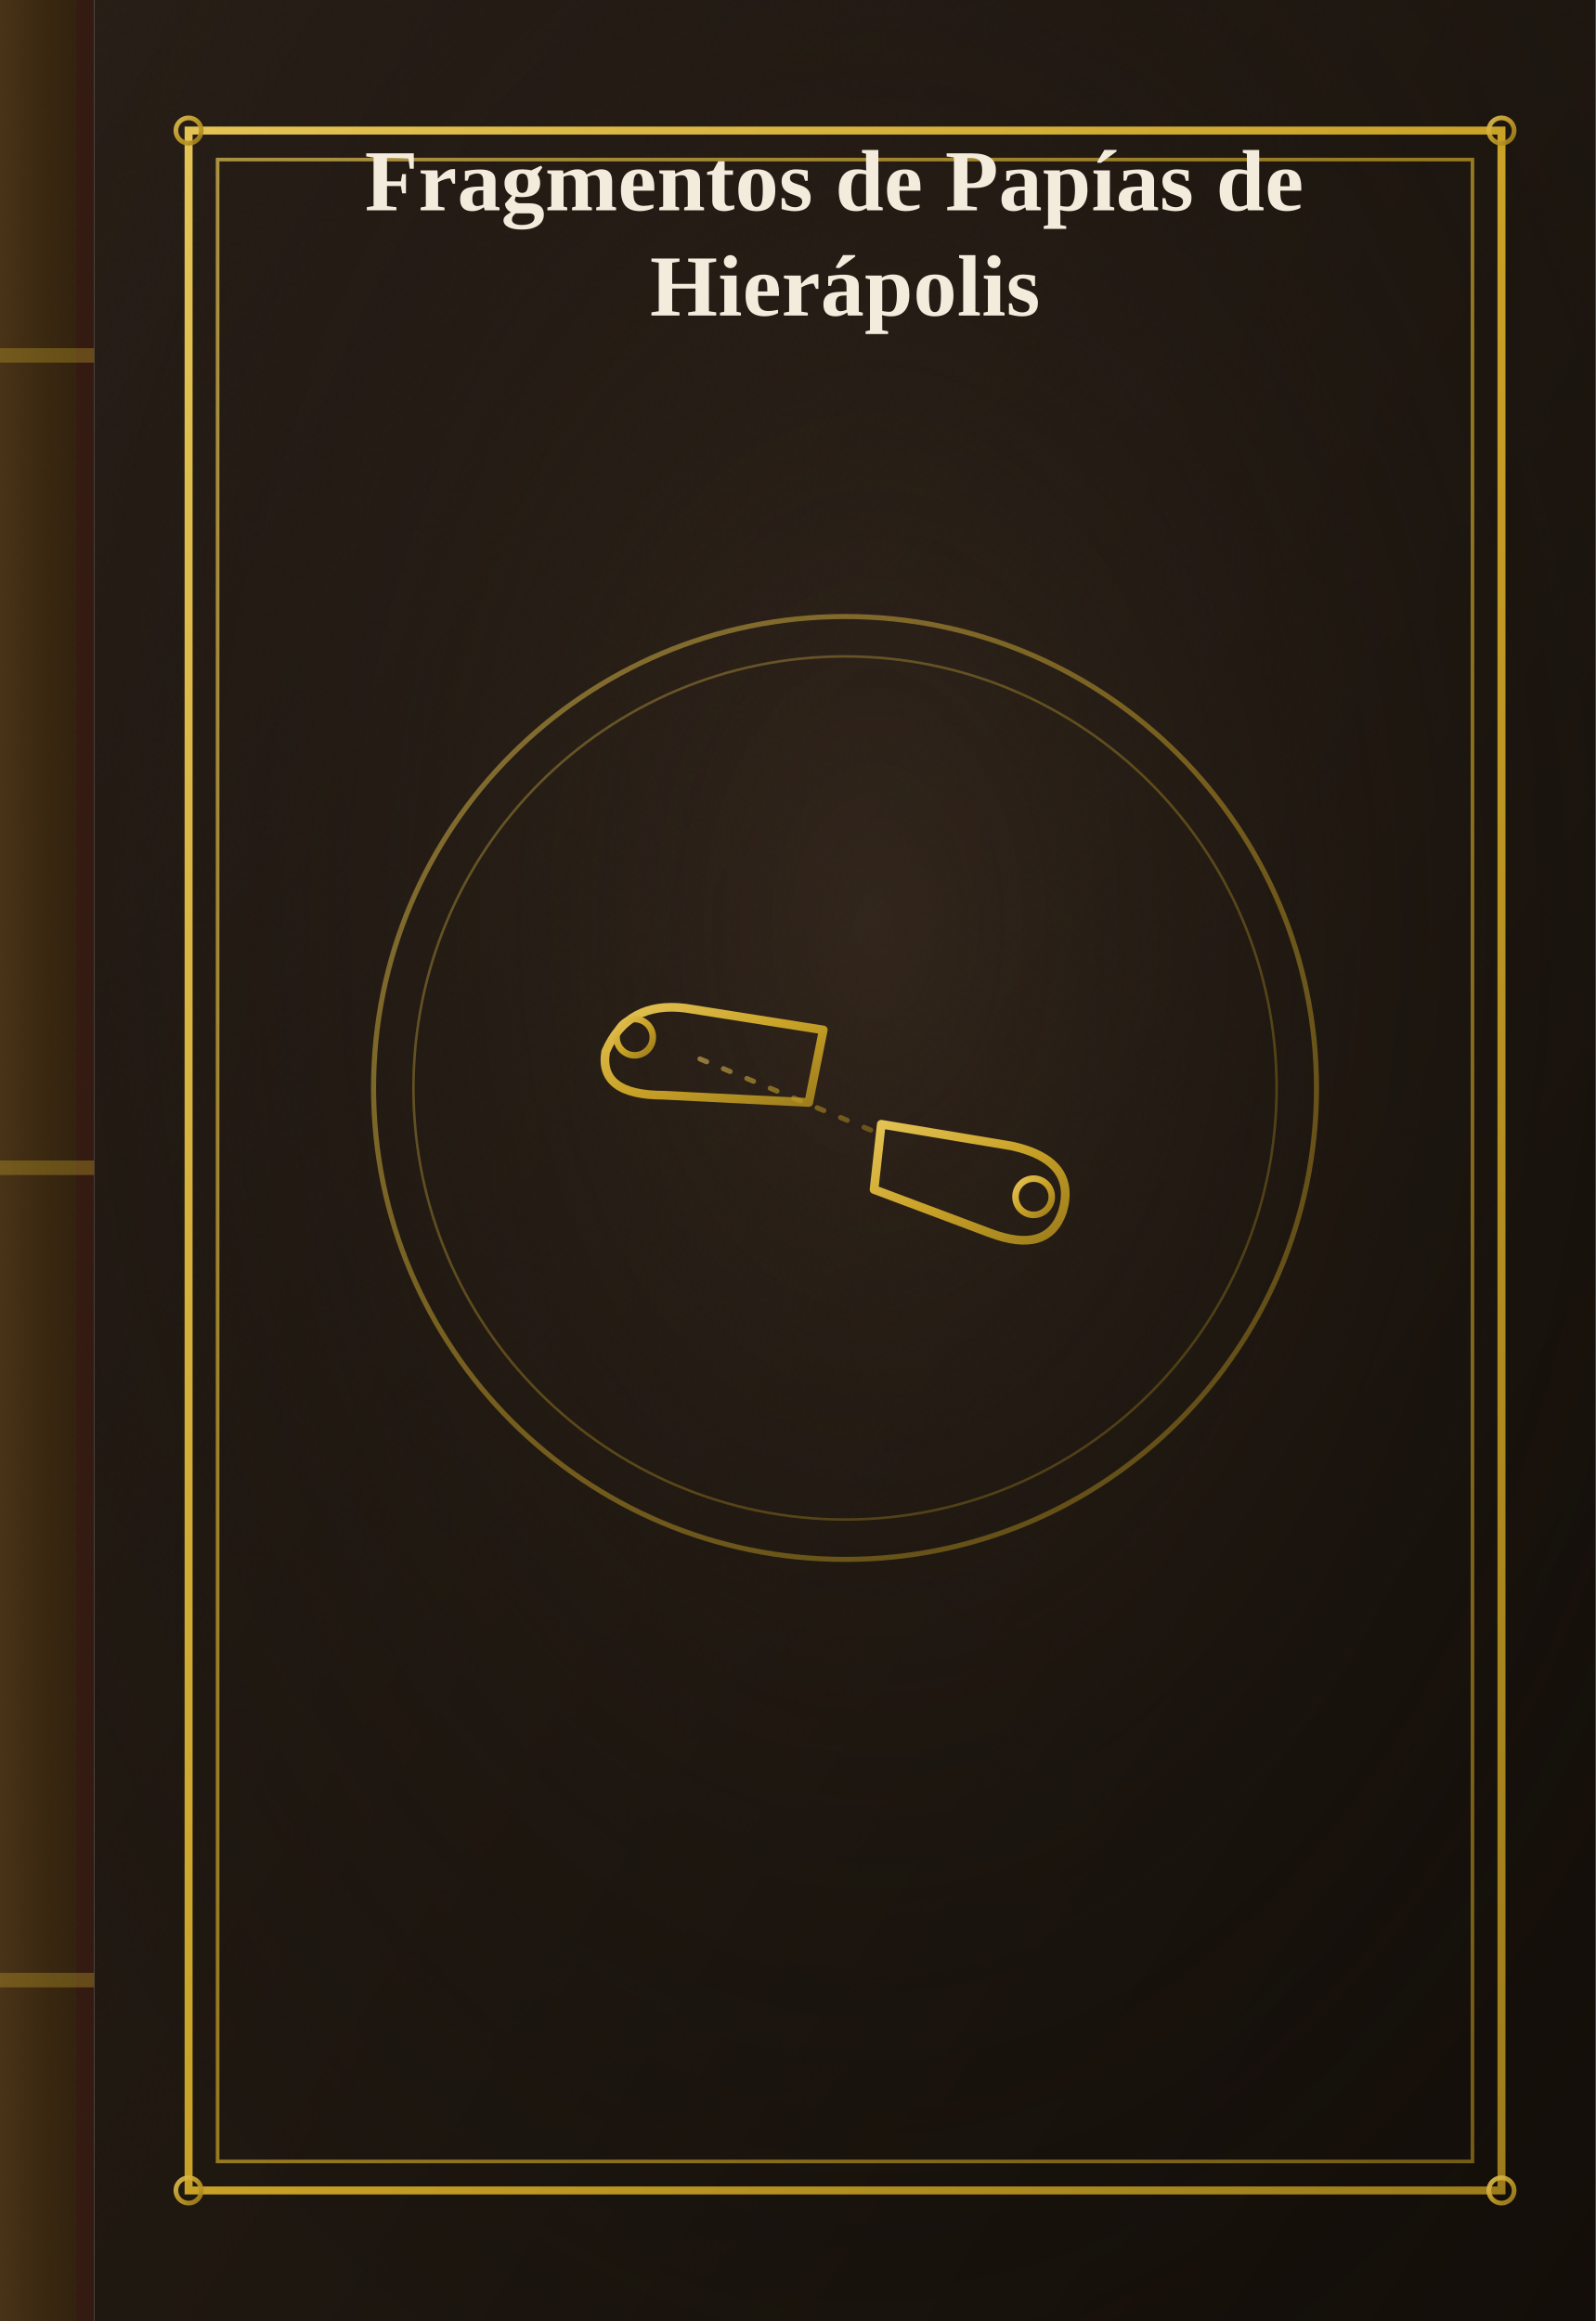
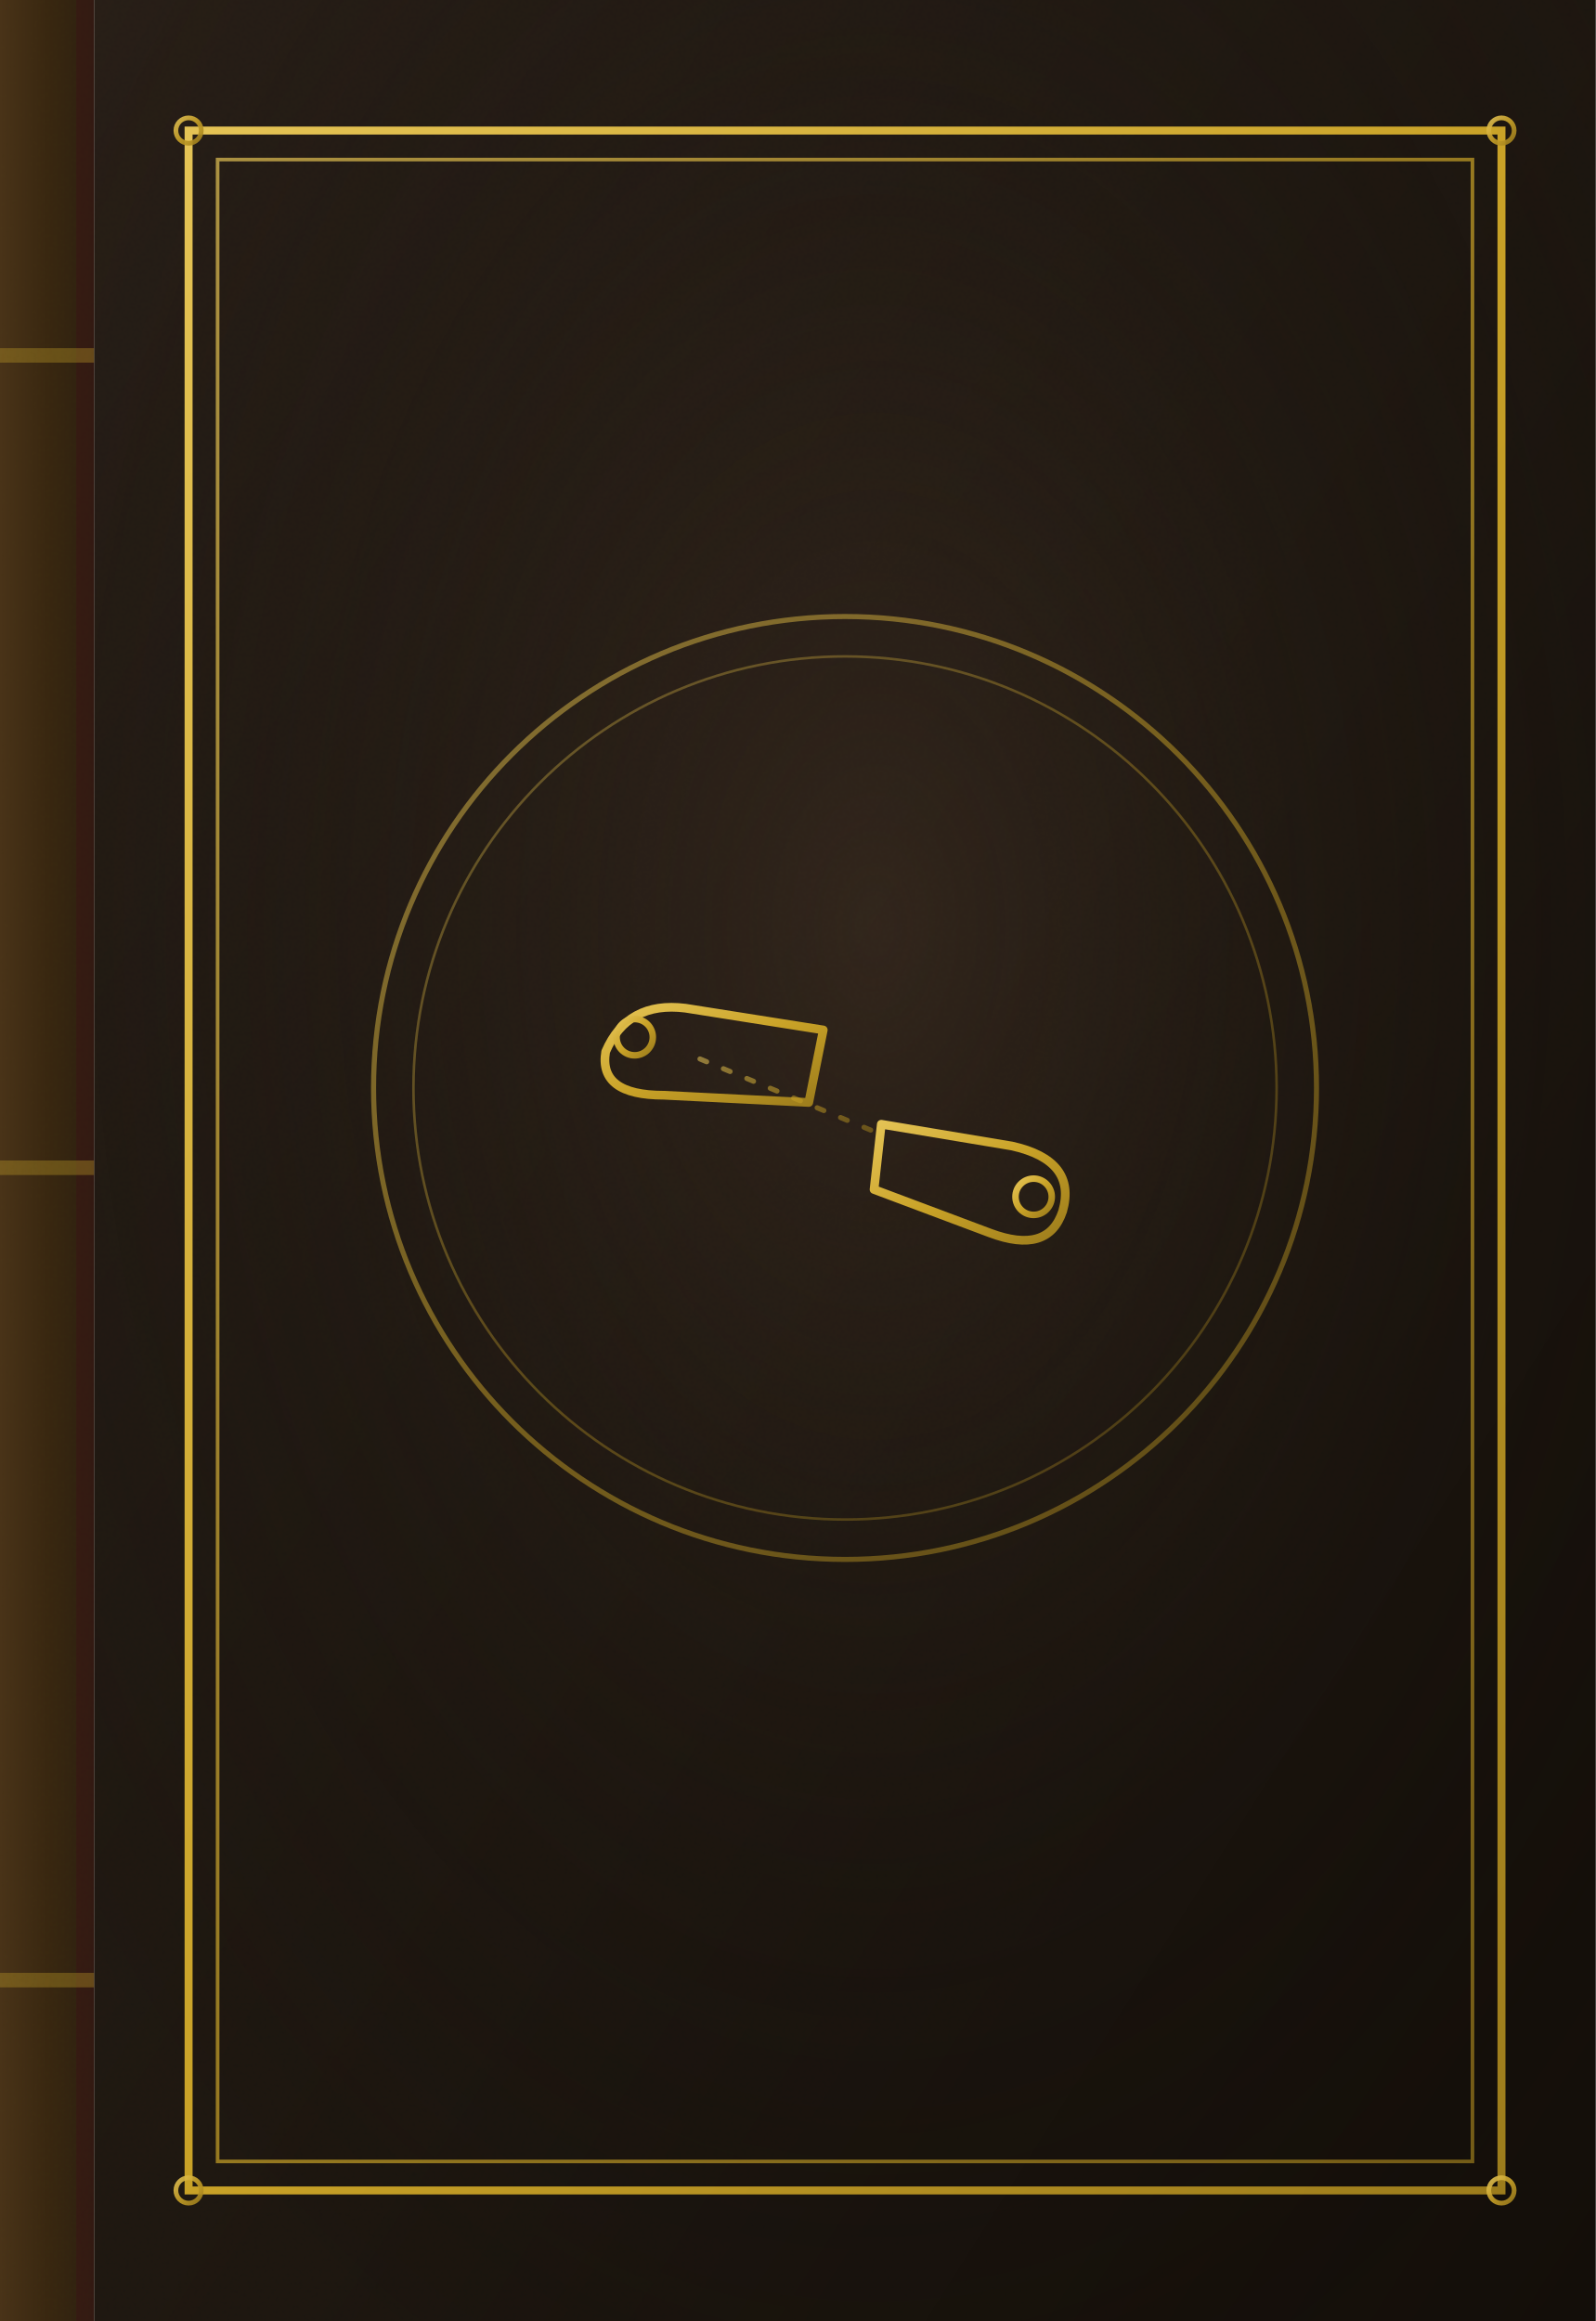
<svg xmlns="http://www.w3.org/2000/svg" width="440" height="640" viewBox="0 0 440 640">
  <defs>
    <linearGradient id="coverGrad" x1="0%" y1="0%" x2="100%" y2="100%">
      <stop offset="0%" stop-color="#2A2018" />
      <stop offset="55%" stop-color="#1E1710" />
      <stop offset="100%" stop-color="#130E09" />
    </linearGradient>
    <radialGradient id="vignette" cx="52%" cy="40%" r="70%">
      <stop offset="0%" stop-color="#463527" stop-opacity="0.5" />
      <stop offset="100%" stop-color="#000000" stop-opacity="0" />
    </radialGradient>
    <linearGradient id="spineGrad" x1="0%" y1="0%" x2="100%" y2="0%">
      <stop offset="0%" stop-color="#4A3418" />
      <stop offset="50%" stop-color="#3A2810" />
      <stop offset="100%" stop-color="#2E2110" />
    </linearGradient>
    <linearGradient id="goldLine" x1="0%" y1="0%" x2="100%" y2="100%">
      <stop offset="0%" stop-color="#E4C355" />
      <stop offset="50%" stop-color="#C9A227" />
      <stop offset="100%" stop-color="#9C7C1C" />
    </linearGradient>
    <filter id="softGrain">
      <feTurbulence type="fractalNoise" baseFrequency="0.9" numOctaves="2" result="noise" />
      <feColorMatrix in="noise" type="matrix" values="0 0 0 0 0  0 0 0 0 0  0 0 0 0 0  0 0 0 0.03 0" />
    </filter>
  </defs>
  <rect x="0" y="0" width="26" height="640" fill="url(#spineGrad)" />
  <rect x="21" y="0" width="5" height="640" fill="#3A1414" opacity="0.5" />
  <rect x="0" y="96" width="26" height="4" fill="#C9A227" opacity="0.35" />
  <rect x="0" y="320" width="26" height="4" fill="#C9A227" opacity="0.35" />
  <rect x="0" y="544" width="26" height="4" fill="#C9A227" opacity="0.35" />
  <rect x="26" y="0" width="414" height="640" fill="url(#coverGrad)" />
  <rect x="26" y="0" width="414" height="640" fill="url(#vignette)" />
  <rect x="26" y="0" width="414" height="640" filter="url(#softGrain)" />
  <rect x="52" y="36" width="362" height="568" fill="none" stroke="url(#goldLine)" stroke-width="2.2" />
  <rect x="60" y="44" width="346" height="552" fill="none" stroke="url(#goldLine)" stroke-width="1" opacity="0.7" />
  <g stroke="url(#goldLine)" stroke-width="1.3" fill="none" opacity="0.9">
    <circle cx="52" cy="36" r="3.5" />
    <circle cx="414" cy="36" r="3.5" />
    <circle cx="52" cy="604" r="3.5" />
    <circle cx="414" cy="604" r="3.5" />
  </g>
-   <text x="233" y="58" text-anchor="middle" fill="#F3ECDC" font-family="Georgia, 'Times New Roman', serif" font-size="24" font-weight="700" letter-spacing="0.1">
-     <tspan x="233" dy="0">Fragmentos de Papías de</tspan>
-     <tspan x="233" dy="29">Hierápolis</tspan>
-   </text>
-   <line x1="70" y1="105" x2="396" y2="105" stroke="url(#goldLine)" stroke-width="0.8" opacity="0.45" />
  <g transform="translate(233,300)">
    <circle r="130" fill="none" stroke="url(#goldLine)" stroke-width="1.4" opacity="0.5" />
    <circle r="119" fill="none" stroke="url(#goldLine)" stroke-width="0.7" opacity="0.35" />
    <g stroke="url(#goldLine)" fill="none" stroke-linecap="round" stroke-linejoin="round">
      <path d="M -66,-10 Q -60,-24 -44,-22 L -6,-16 L -10,4 L -50,2 Q -68,2 -66,-10 Z" stroke-width="2.4" />
      <circle cx="-58" cy="-14" r="5" fill="none" stroke-width="1.8" />
      <path d="M 10,10 L 46,16 Q 64,20 60,34 Q 56,46 40,40 L 8,28 Z" stroke-width="2.4" />
      <circle cx="52" cy="30" r="5" fill="none" stroke-width="1.8" />
      <line x1="-40" y1="-8" x2="8" y2="12" stroke-width="1.4" opacity="0.55" stroke-dasharray="2 5" />
    </g>
  </g>
  <line x1="120" y1="500" x2="346" y2="500" stroke="url(#goldLine)" stroke-width="1" opacity="0.4" />
</svg>
